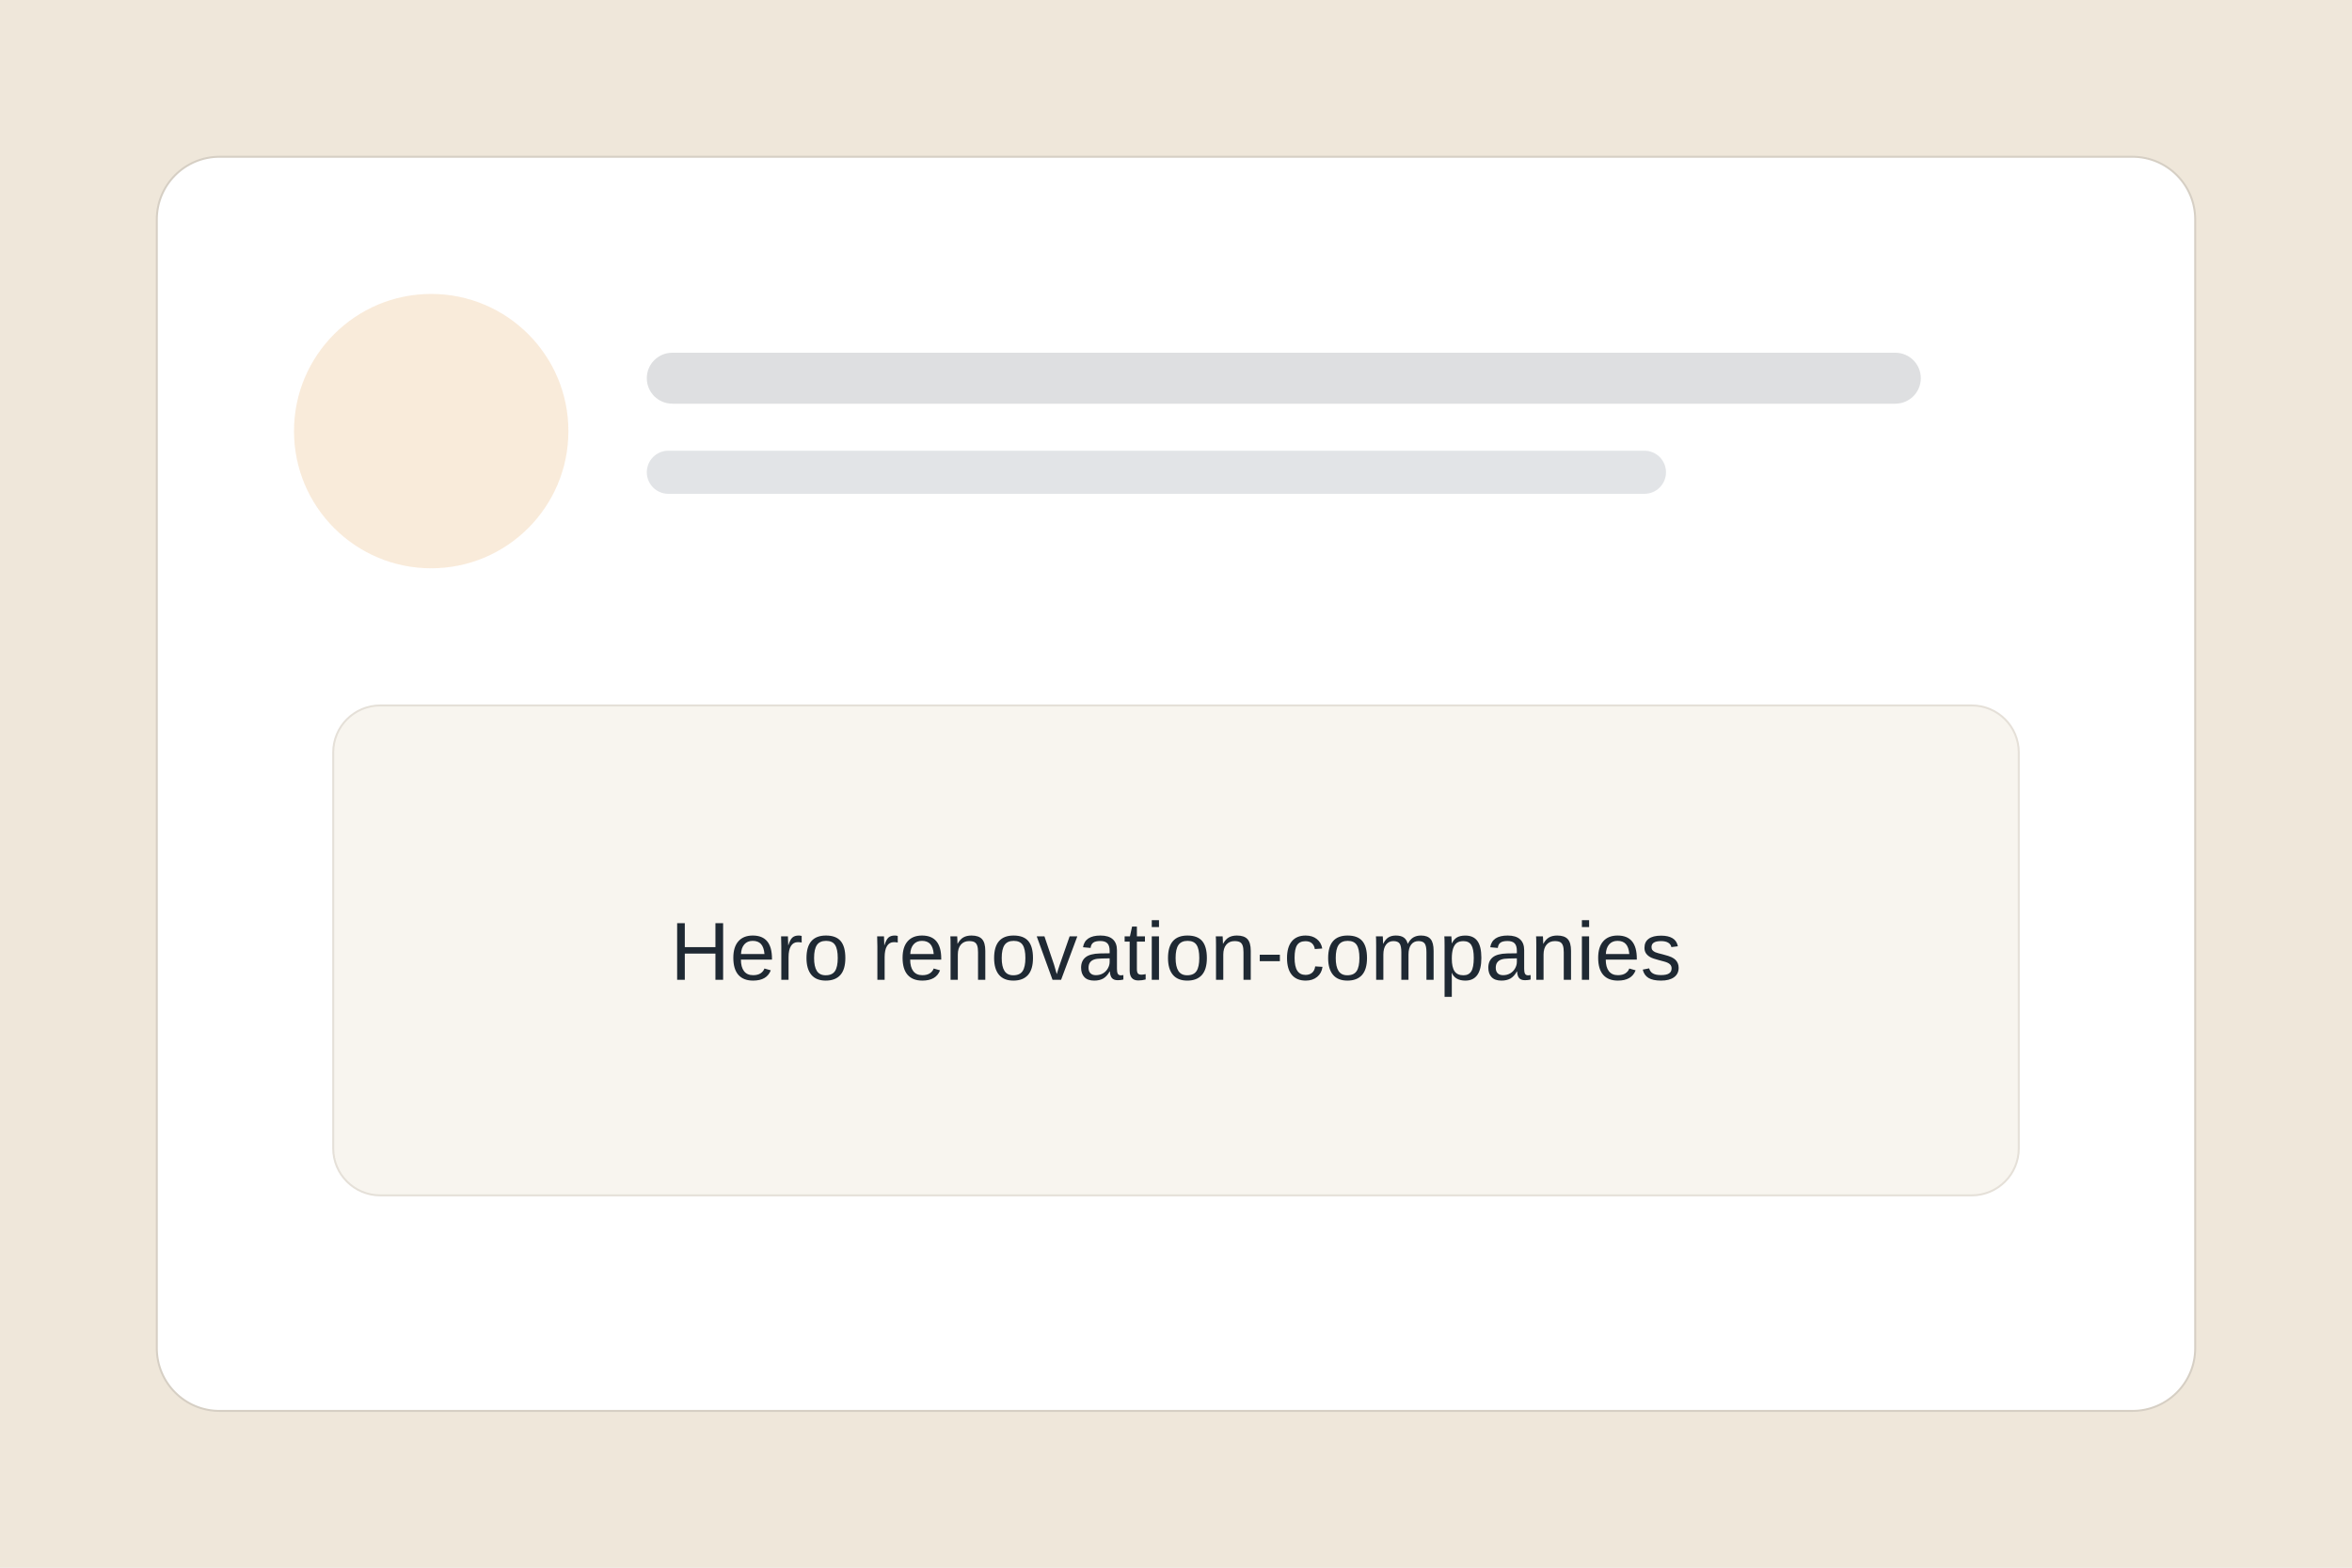
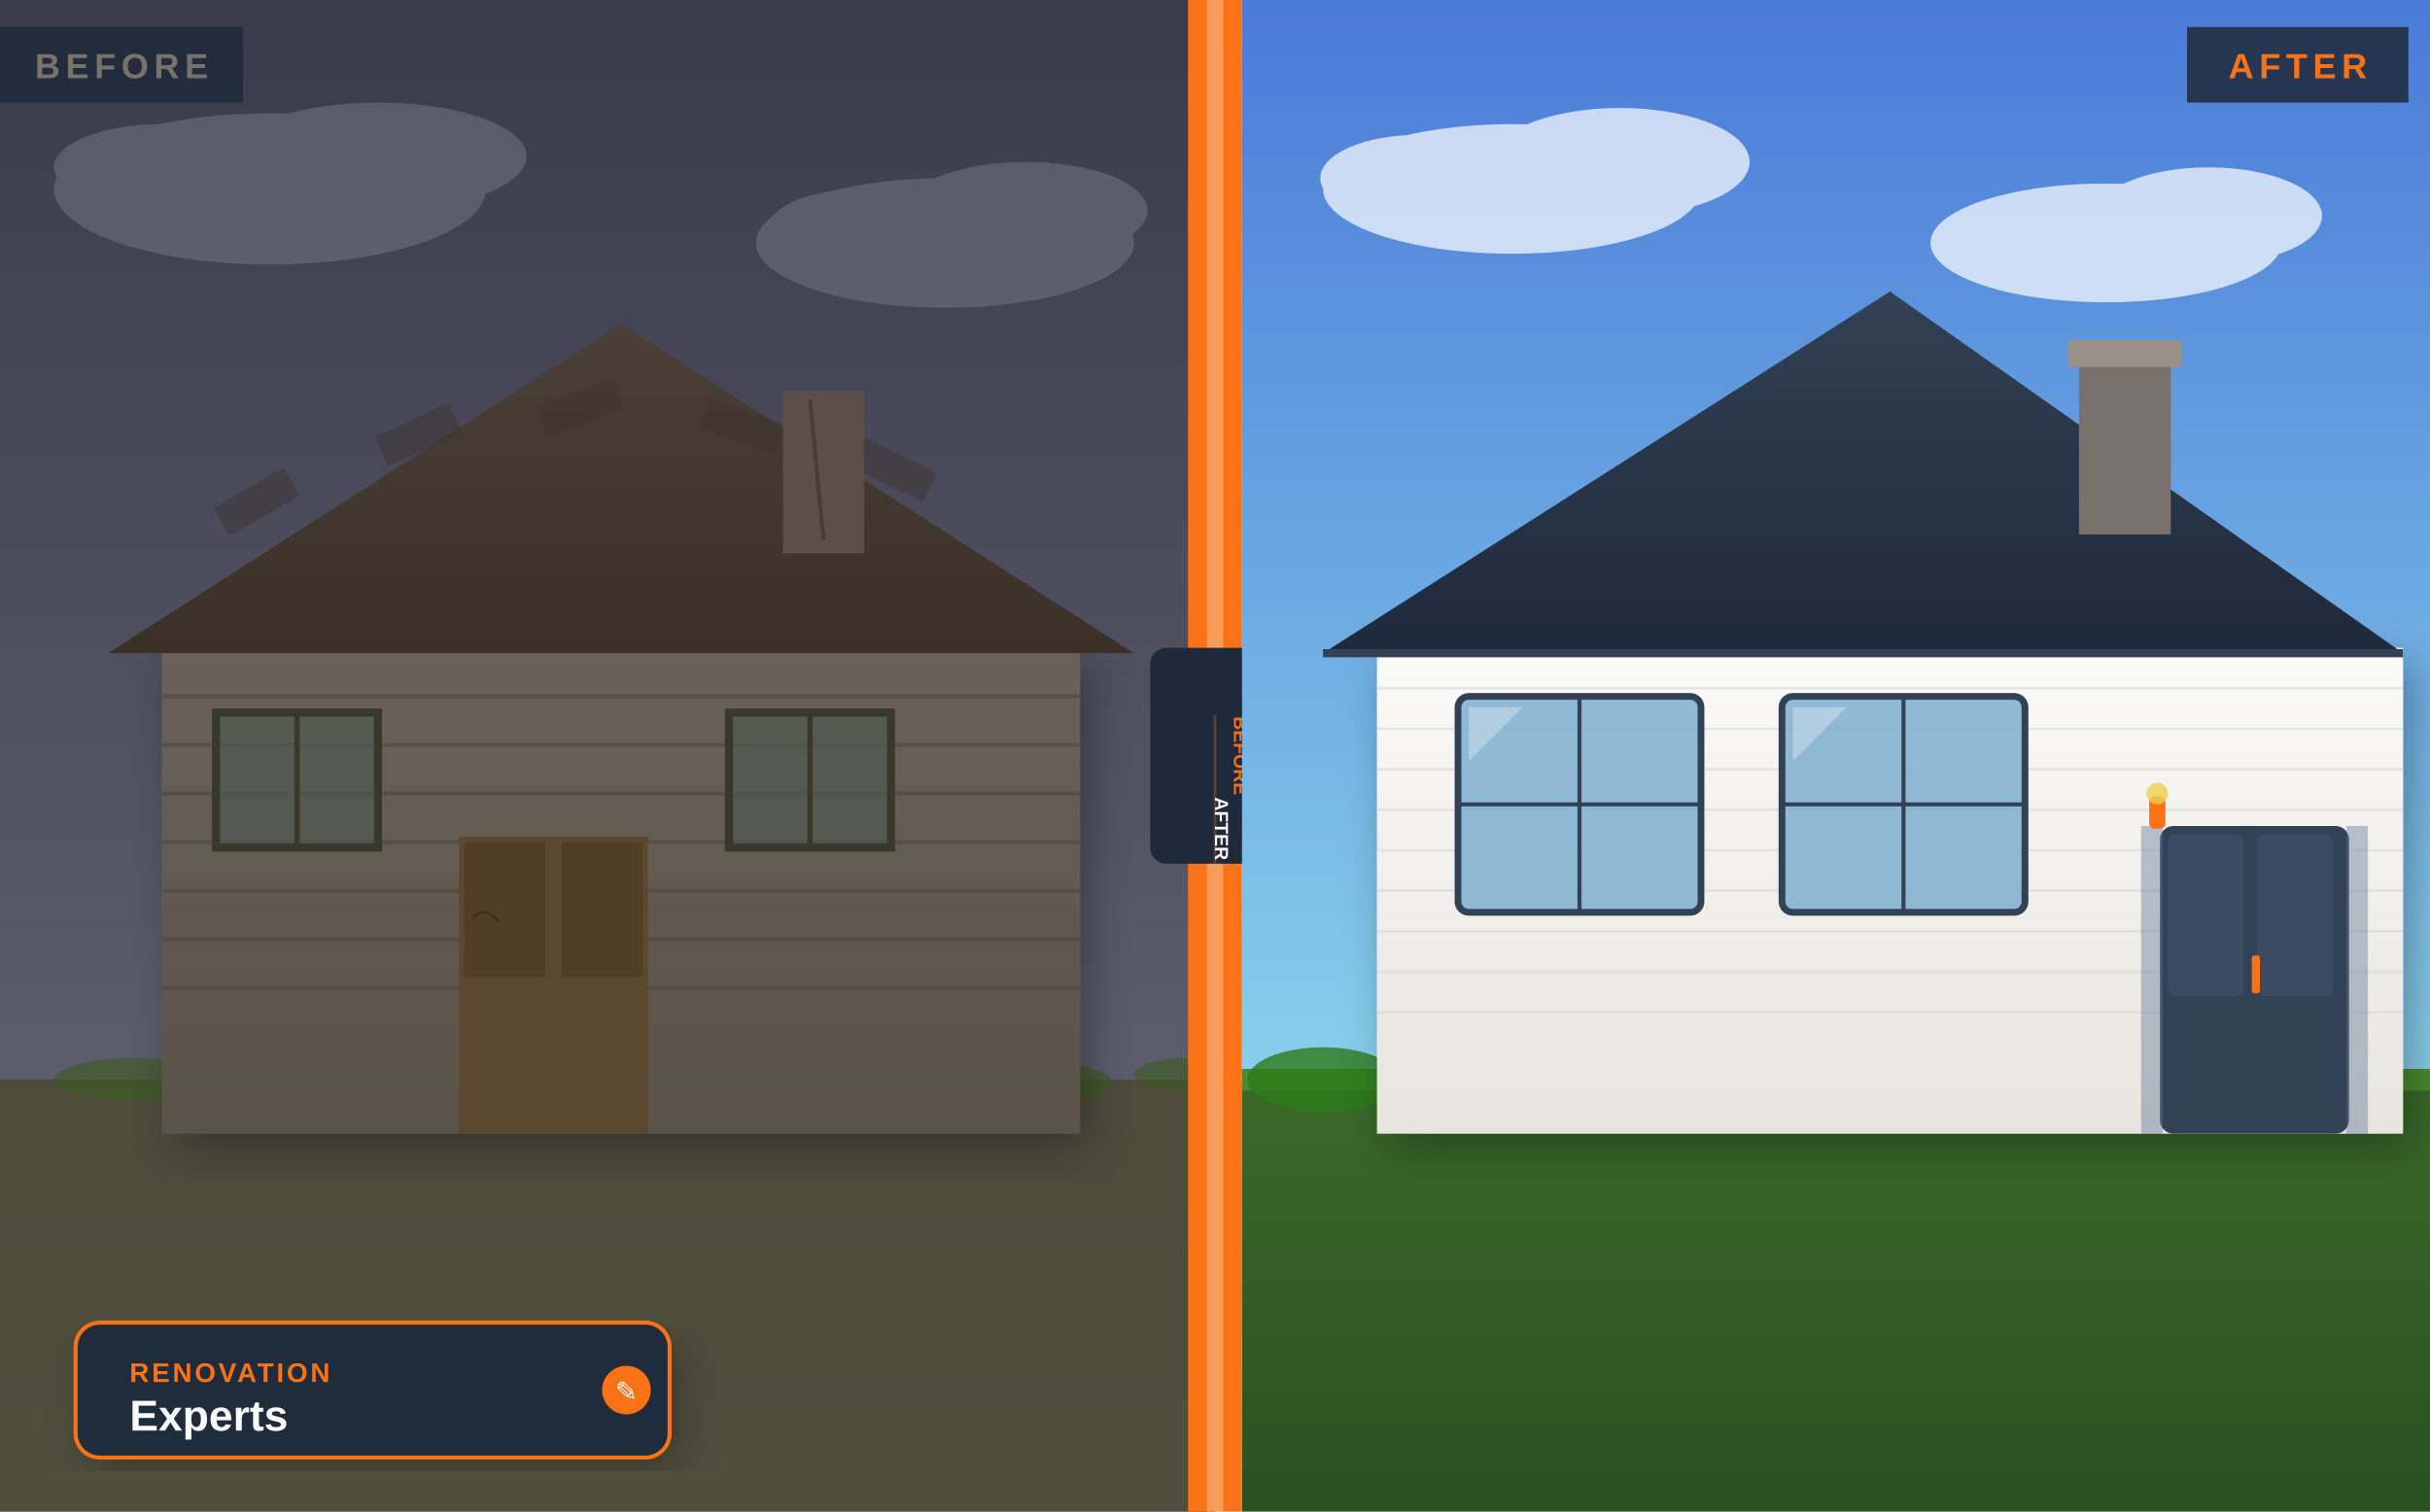
- <svg xmlns="http://www.w3.org/2000/svg" width="1200" height="800" viewBox="0 0 1200 800" role="img" aria-label="Hero renovation-companies">
-   <rect width="1200" height="800" fill="#EFE7DA" />
-   <rect x="80" y="80" width="1040" height="640" rx="32" fill="#ffffff" stroke="#D6CFC4" />
-   <circle cx="220" cy="220" r="70" fill="#D97706" opacity="0.15" />
-   <rect x="330" y="180" width="650" height="26" rx="13" fill="#1F2933" opacity="0.15" />
-   <rect x="330" y="230" width="520" height="22" rx="11" fill="#5F6B7A" opacity="0.18" />
-   <rect x="170" y="360" width="860" height="250" rx="24" fill="#F8F5EF" stroke="#E5E0D8" />
-   <text x="600" y="500" text-anchor="middle" font-family="Arial, sans-serif" font-size="42" fill="#1F2933">Hero renovation-companies</text>
+ <svg xmlns="http://www.w3.org/2000/svg" viewBox="0 0 900 560" font-family="Arial, sans-serif">
+   <defs>
+     <linearGradient id="beforeSkyG" x1="0" y1="0" x2="0" y2="1">
+       <stop offset="0%" stop-color="#3a3a4a" />
+       <stop offset="100%" stop-color="#6a6a7a" />
+     </linearGradient>
+     <linearGradient id="afterSkyG" x1="0" y1="0" x2="0" y2="1">
+       <stop offset="0%" stop-color="#4a7ad8" />
+       <stop offset="70%" stop-color="#87CEEB" />
+       <stop offset="100%" stop-color="#c8e8f8" />
+     </linearGradient>
+     <linearGradient id="beforeHouseG" x1="0" y1="0" x2="0" y2="1">
+       <stop offset="0%" stop-color="#6a6258" />
+       <stop offset="100%" stop-color="#5a5248" />
+     </linearGradient>
+     <linearGradient id="afterHouseG" x1="0" y1="0" x2="0" y2="1">
+       <stop offset="0%" stop-color="#FAFAF9" />
+       <stop offset="100%" stop-color="#e8e4de" />
+     </linearGradient>
+     <linearGradient id="beforeRoofG" x1="0" y1="0" x2="0" y2="1">
+       <stop offset="0%" stop-color="#4a4038" />
+       <stop offset="100%" stop-color="#3a3028" />
+     </linearGradient>
+     <linearGradient id="afterRoofG" x1="0" y1="0" x2="0" y2="1">
+       <stop offset="0%" stop-color="#334155" />
+       <stop offset="100%" stop-color="#1E293B" />
+     </linearGradient>
+     <linearGradient id="orangeG" x1="0" y1="0" x2="1" y2="0">
+       <stop offset="0%" stop-color="#F97316" />
+       <stop offset="100%" stop-color="#ea6010" />
+     </linearGradient>
+     <linearGradient id="grassG" x1="0" y1="0" x2="0" y2="1">
+       <stop offset="0%" stop-color="#3a6a2a" />
+       <stop offset="100%" stop-color="#2a5020" />
+     </linearGradient>
+     <filter id="shadow">
+       <feDropShadow dx="4" dy="6" stdDeviation="8" flood-color="#00000050" />
+     </filter>
+   </defs>
+   <rect x="0" y="0" width="450" height="560" fill="url(#beforeSkyG)" />
+   <g fill="#7a7888" opacity="0.5">
+     <ellipse cx="100" cy="70" rx="80" ry="28" />
+     <ellipse cx="140" cy="58" rx="55" ry="20" />
+     <ellipse cx="60" cy="62" rx="40" ry="16" />
+     <ellipse cx="350" cy="90" rx="70" ry="24" />
+     <ellipse cx="380" cy="78" rx="45" ry="18" />
+     <ellipse cx="320" cy="84" rx="35" ry="14" />
+   </g>
+   <rect x="0" y="400" width="450" height="160" fill="#4a4830" opacity="0.8" />
+   <g fill="#3a5a20" opacity="0.6">
+     <ellipse cx="50" cy="400" rx="30" ry="8" />
+     <ellipse cx="120" cy="398" rx="25" ry="7" />
+     <ellipse cx="200" cy="402" rx="35" ry="9" />
+     <ellipse cx="300" cy="399" rx="28" ry="7" />
+     <ellipse cx="380" cy="401" rx="32" ry="8" />
+     <ellipse cx="440" cy="398" rx="20" ry="6" />
+   </g>
+   <rect x="60" y="240" width="340" height="180" fill="url(#beforeHouseG)" filter="url(#shadow)" />
+   <g stroke="#4a4238" stroke-width="1.5" opacity="0.5">
+     <line x1="60" y1="258" x2="400" y2="258" />
+     <line x1="60" y1="276" x2="400" y2="276" />
+     <line x1="60" y1="294" x2="400" y2="294" />
+     <line x1="60" y1="312" x2="400" y2="312" />
+     <line x1="60" y1="330" x2="400" y2="330" />
+     <line x1="60" y1="348" x2="400" y2="348" />
+     <line x1="60" y1="366" x2="400" y2="366" />
+   </g>
+   <polygon points="40,242 230,120 420,242" fill="url(#beforeRoofG)" />
+   <g fill="#3a3028" opacity="0.4">
+     <rect x="80" y="180" width="30" height="12" rx="1" transform="rotate(-30 95 186)" />
+     <rect x="140" y="155" width="30" height="12" rx="1" transform="rotate(-25 155 161)" />
+     <rect x="200" y="145" width="30" height="12" rx="1" transform="rotate(-20 215 151)" />
+     <rect x="260" y="152" width="30" height="12" rx="1" transform="rotate(20 275 158)" />
+     <rect x="316" y="168" width="30" height="12" rx="1" transform="rotate(26 331 174)" />
+   </g>
+   <rect x="80" y="264" width="60" height="50" fill="#4a5850" opacity="0.6" />
+   <rect x="80" y="264" width="60" height="50" fill="none" stroke="#3a3828" stroke-width="3" />
+   <line x1="110" y1="264" x2="110" y2="314" stroke="#3a3828" stroke-width="2" />
+   <rect x="270" y="264" width="60" height="50" fill="#4a5850" opacity="0.6" />
+   <rect x="270" y="264" width="60" height="50" fill="none" stroke="#3a3828" stroke-width="3" />
+   <line x1="300" y1="264" x2="300" y2="314" stroke="#3a3828" stroke-width="2" />
+   <rect x="170" y="310" width="70" height="110" fill="#5a4830" />
+   <rect x="172" y="312" width="30" height="50" fill="#4a3820" opacity="0.6" />
+   <rect x="208" y="312" width="30" height="50" fill="#4a3820" opacity="0.6" />
+   <path d="M175 340 Q180 335 185 342" fill="none" stroke="#3a2810" stroke-width="1" opacity="0.7" />
+   <rect x="290" y="145" width="30" height="60" fill="#5a5048" />
+   <line x1="300" y1="148" x2="305" y2="200" stroke="#3a3028" stroke-width="1.5" opacity="0.6" />
+   <rect x="0" y="10" width="90" height="28" rx="0" fill="#1E293B" opacity="0.85" />
+   <text x="45" y="29" text-anchor="middle" font-size="13" fill="#78716C" font-weight="bold" letter-spacing="2">BEFORE</text>
+   <rect x="440" y="0" width="20" height="560" fill="#F97316" />
+   <rect x="447" y="0" width="6" height="560" fill="#FAFAF9" opacity="0.3" />
+   <rect x="426" y="240" width="48" height="80" rx="6" fill="#1E293B" />
+   <text x="450" y="273" text-anchor="middle" font-size="7" fill="#F97316" font-weight="bold" transform="rotate(90 450 280)">BEFORE</text>
+   <line x1="450" y1="265" x2="450" y2="320" stroke="#F97316" stroke-width="1" opacity="0.3" />
+   <text x="450" y="307" text-anchor="middle" font-size="7" fill="#FAFAF9" font-weight="bold" transform="rotate(90 450 307)">AFTER</text>
+   <rect x="460" y="0" width="440" height="560" fill="url(#afterSkyG)" />
+   <g fill="#ffffff" opacity="0.7">
+     <ellipse cx="560" cy="70" rx="70" ry="24" />
+     <ellipse cx="600" cy="60" rx="48" ry="20" />
+     <ellipse cx="525" cy="66" rx="36" ry="16" />
+     <ellipse cx="780" cy="90" rx="65" ry="22" />
+     <ellipse cx="818" cy="80" rx="42" ry="18" />
+   </g>
+   <rect x="460" y="400" width="440" height="160" fill="url(#grassG)" />
+   <rect x="460" y="396" width="440" height="8" fill="#4a8a30" />
+   <ellipse cx="490" cy="400" rx="28" ry="12" fill="#2a7a1a" opacity="0.8" />
+   <ellipse cx="840" cy="400" rx="28" ry="12" fill="#2a7a1a" opacity="0.8" />
+   <rect x="550" y="395" width="60" height="10" rx="3" fill="#8B4513" opacity="0.6" />
+   <g fill="#F97316" opacity="0.8">
+     <circle cx="562" cy="392" r="5" />
+     <circle cx="574" cy="390" r="5" />
+     <circle cx="586" cy="392" r="5" />
+     <circle cx="598" cy="390" r="5" />
+   </g>
+   <g fill="#ea3a8a" opacity="0.7">
+     <circle cx="568" cy="388" r="4" />
+     <circle cx="580" cy="386" r="4" />
+     <circle cx="592" cy="388" r="4" />
+   </g>
+   <rect x="510" y="240" width="380" height="180" fill="url(#afterHouseG)" filter="url(#shadow)" />
+   <g stroke="#d8d4ce" stroke-width="1" opacity="0.5">
+     <line x1="510" y1="255" x2="890" y2="255" />
+     <line x1="510" y1="270" x2="890" y2="270" />
+     <line x1="510" y1="285" x2="890" y2="285" />
+     <line x1="510" y1="300" x2="890" y2="300" />
+     <line x1="510" y1="315" x2="890" y2="315" />
+     <line x1="510" y1="330" x2="890" y2="330" />
+     <line x1="510" y1="345" x2="890" y2="345" />
+     <line x1="510" y1="360" x2="890" y2="360" />
+     <line x1="510" y1="375" x2="890" y2="375" />
+   </g>
+   <polygon points="490,242 700,108 890,242" fill="url(#afterRoofG)" />
+   <line x1="490" y1="242" x2="890" y2="242" stroke="#334155" stroke-width="3" />
+   <rect x="770" y="130" width="34" height="68" fill="#78716C" />
+   <rect x="766" y="126" width="42" height="10" fill="#9a9088" />
+   <rect x="540" y="258" width="90" height="80" rx="4" fill="#7EAECF" opacity="0.85" />
+   <rect x="540" y="258" width="90" height="80" rx="4" fill="none" stroke="#334155" stroke-width="2.5" />
+   <line x1="585" y1="258" x2="585" y2="338" stroke="#334155" stroke-width="1.5" />
+   <line x1="540" y1="298" x2="630" y2="298" stroke="#334155" stroke-width="1.5" />
+   <path d="M544 262 L564 262 L544 282 Z" fill="#ffffff" opacity="0.3" />
+   <rect x="660" y="258" width="90" height="80" rx="4" fill="#7EAECF" opacity="0.85" />
+   <rect x="660" y="258" width="90" height="80" rx="4" fill="none" stroke="#334155" stroke-width="2.5" />
+   <line x1="705" y1="258" x2="705" y2="338" stroke="#334155" stroke-width="1.5" />
+   <line x1="660" y1="298" x2="750" y2="298" stroke="#334155" stroke-width="1.5" />
+   <path d="M664 262 L684 262 L664 282 Z" fill="#ffffff" opacity="0.3" />
+   <rect x="800" y="306" width="70" height="114" rx="5" fill="#334155" />
+   <rect x="803" y="309" width="28" height="60" rx="3" fill="#3d5068" opacity="0.7" />
+   <rect x="836" y="309" width="28" height="60" rx="3" fill="#3d5068" opacity="0.7" />
+   <rect x="834" y="354" width="3" height="14" rx="1" fill="#F97316" />
+   <rect x="793" y="306" width="8" height="114" fill="#5a7090" opacity="0.4" />
+   <rect x="869" y="306" width="8" height="114" fill="#5a7090" opacity="0.4" />
+   <rect x="796" y="295" width="6" height="12" rx="2" fill="#F97316" />
+   <circle cx="799" cy="294" r="4" fill="#f0d050" opacity="0.8" />
+   <rect x="810" y="10" width="82" height="28" rx="0" fill="#1E293B" opacity="0.85" />
+   <text x="851" y="29" text-anchor="middle" font-size="13" fill="#F97316" font-weight="bold" letter-spacing="2">AFTER</text>
+   <rect x="28" y="490" width="220" height="50" rx="9" fill="#1E293B" opacity="0.93" filter="url(#shadow)" />
+   <rect x="28" y="490" width="220" height="50" rx="9" fill="none" stroke="#F97316" stroke-width="1.5" />
+   <text x="48" y="512" font-size="10" fill="#F97316" font-weight="bold" letter-spacing="1">RENOVATION</text>
+   <text x="48" y="530" font-size="16" fill="#FAFAF9" font-weight="bold">Experts</text>
+   <circle cx="232" cy="515" r="9" fill="#F97316" />
+   <text x="232" y="519" text-anchor="middle" font-size="10" fill="#FAFAF9" font-weight="bold">✎</text>
</svg>
